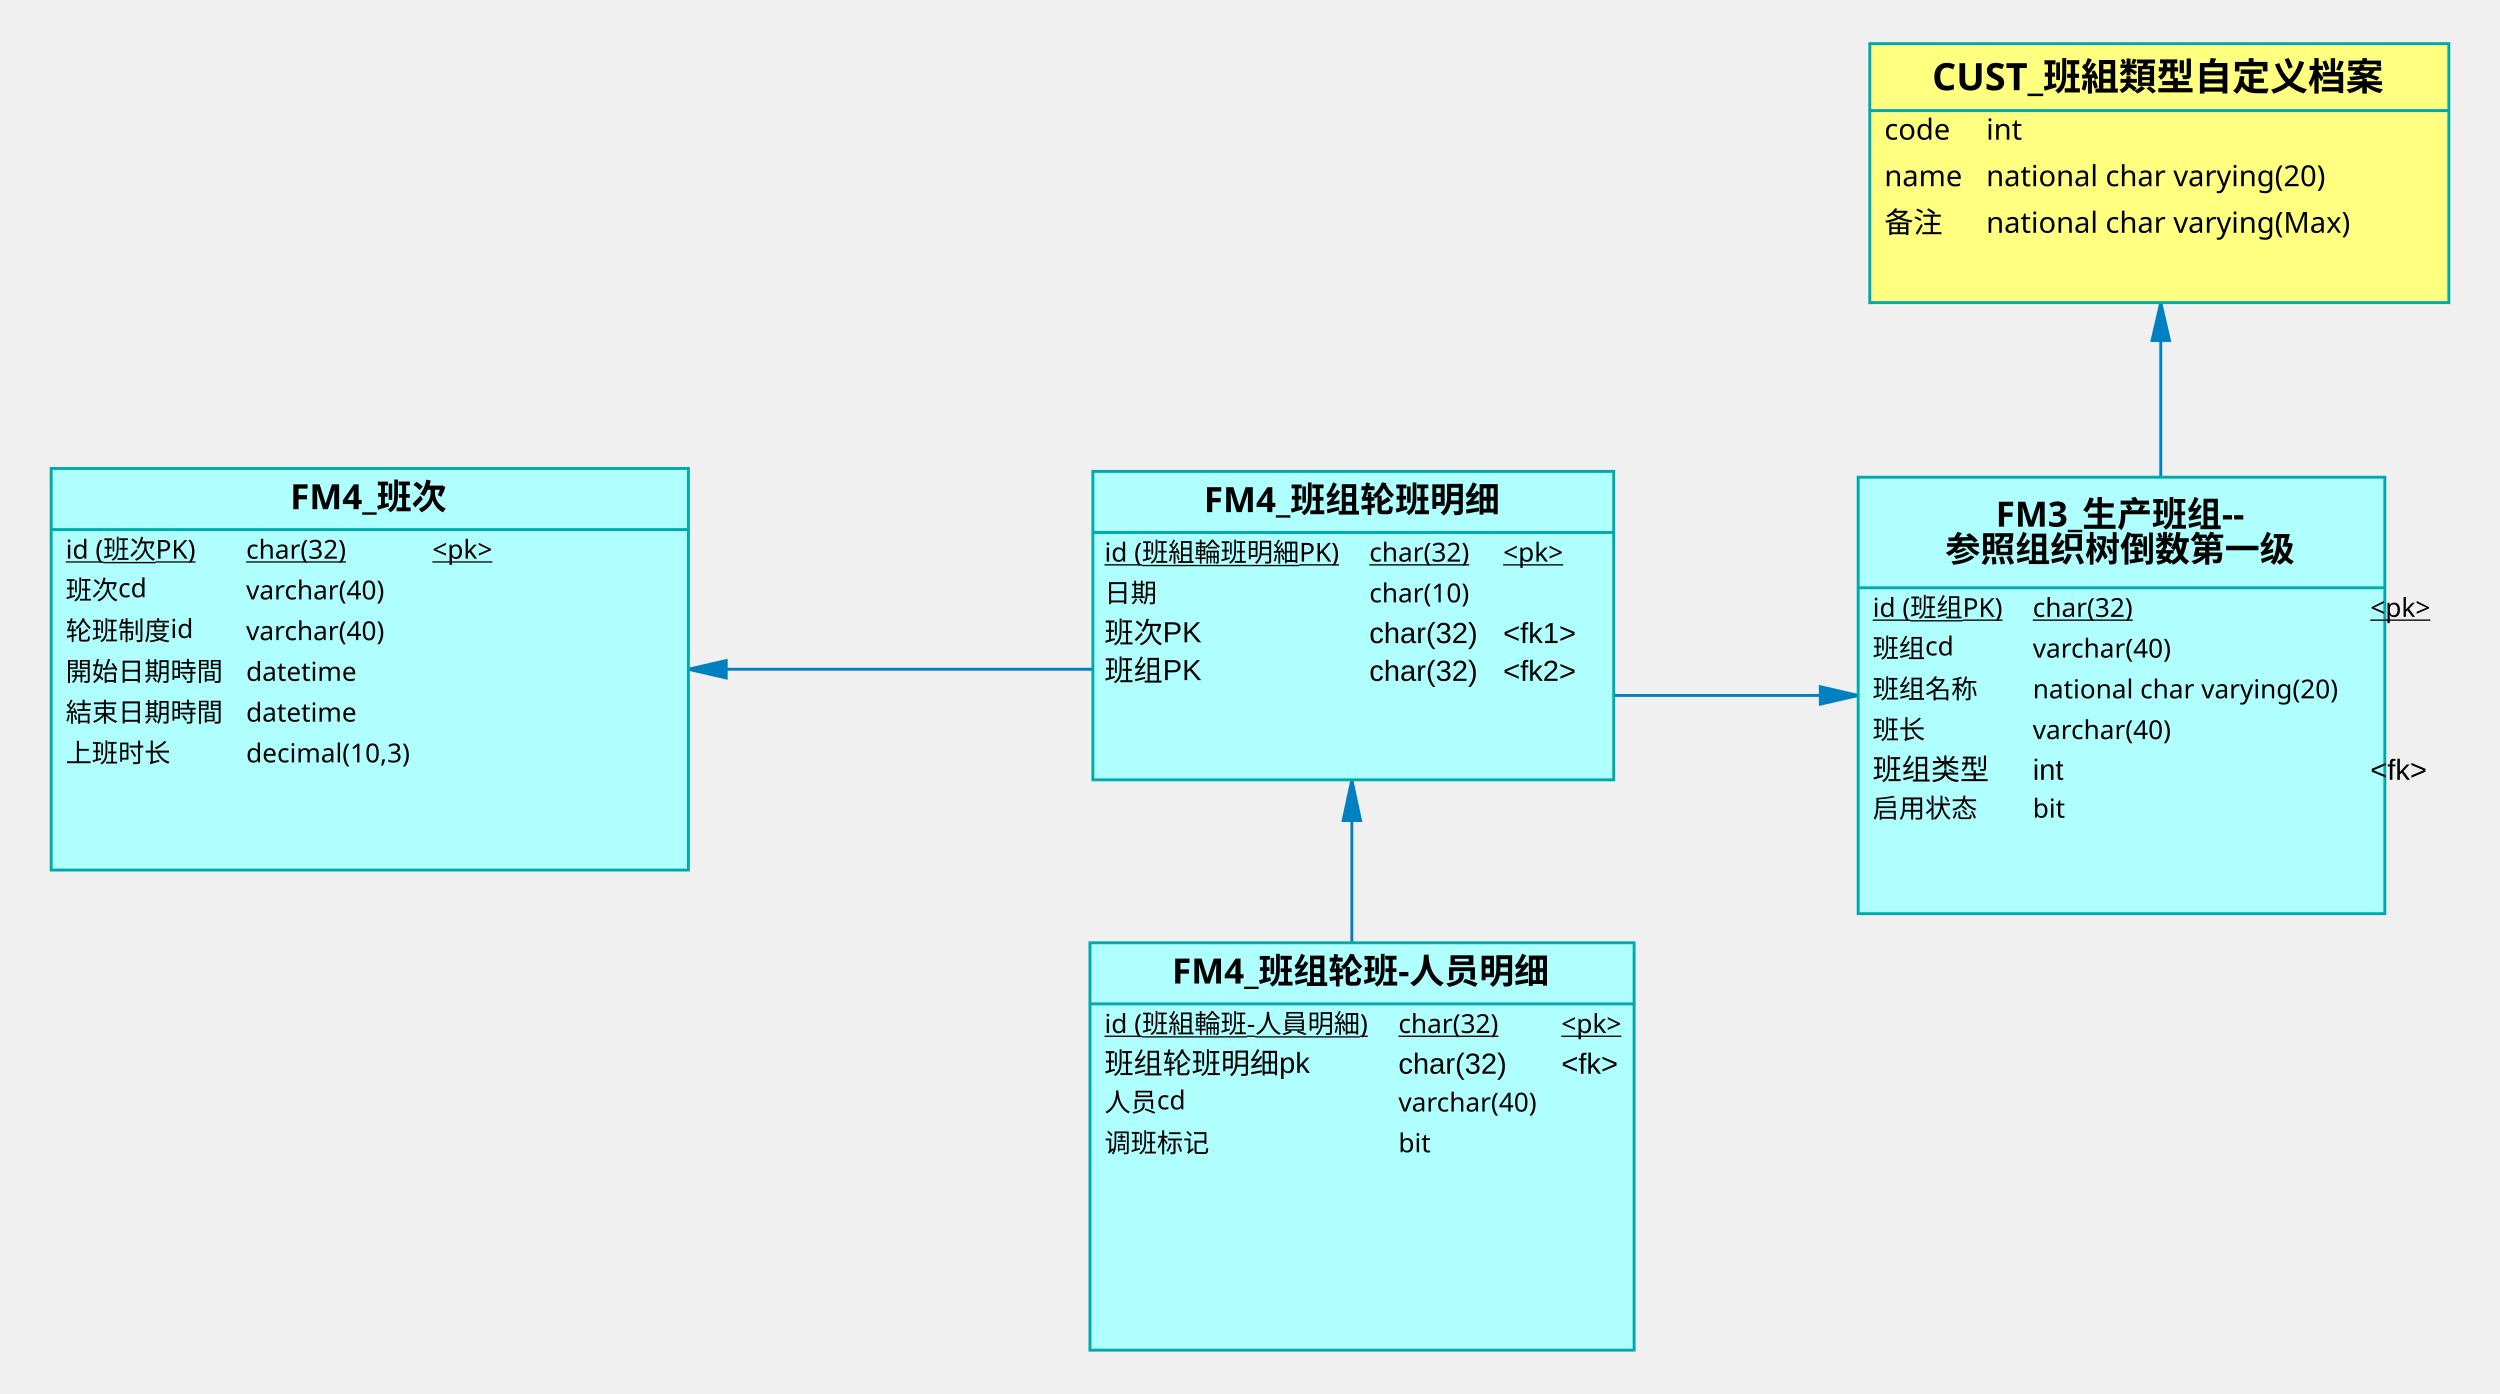
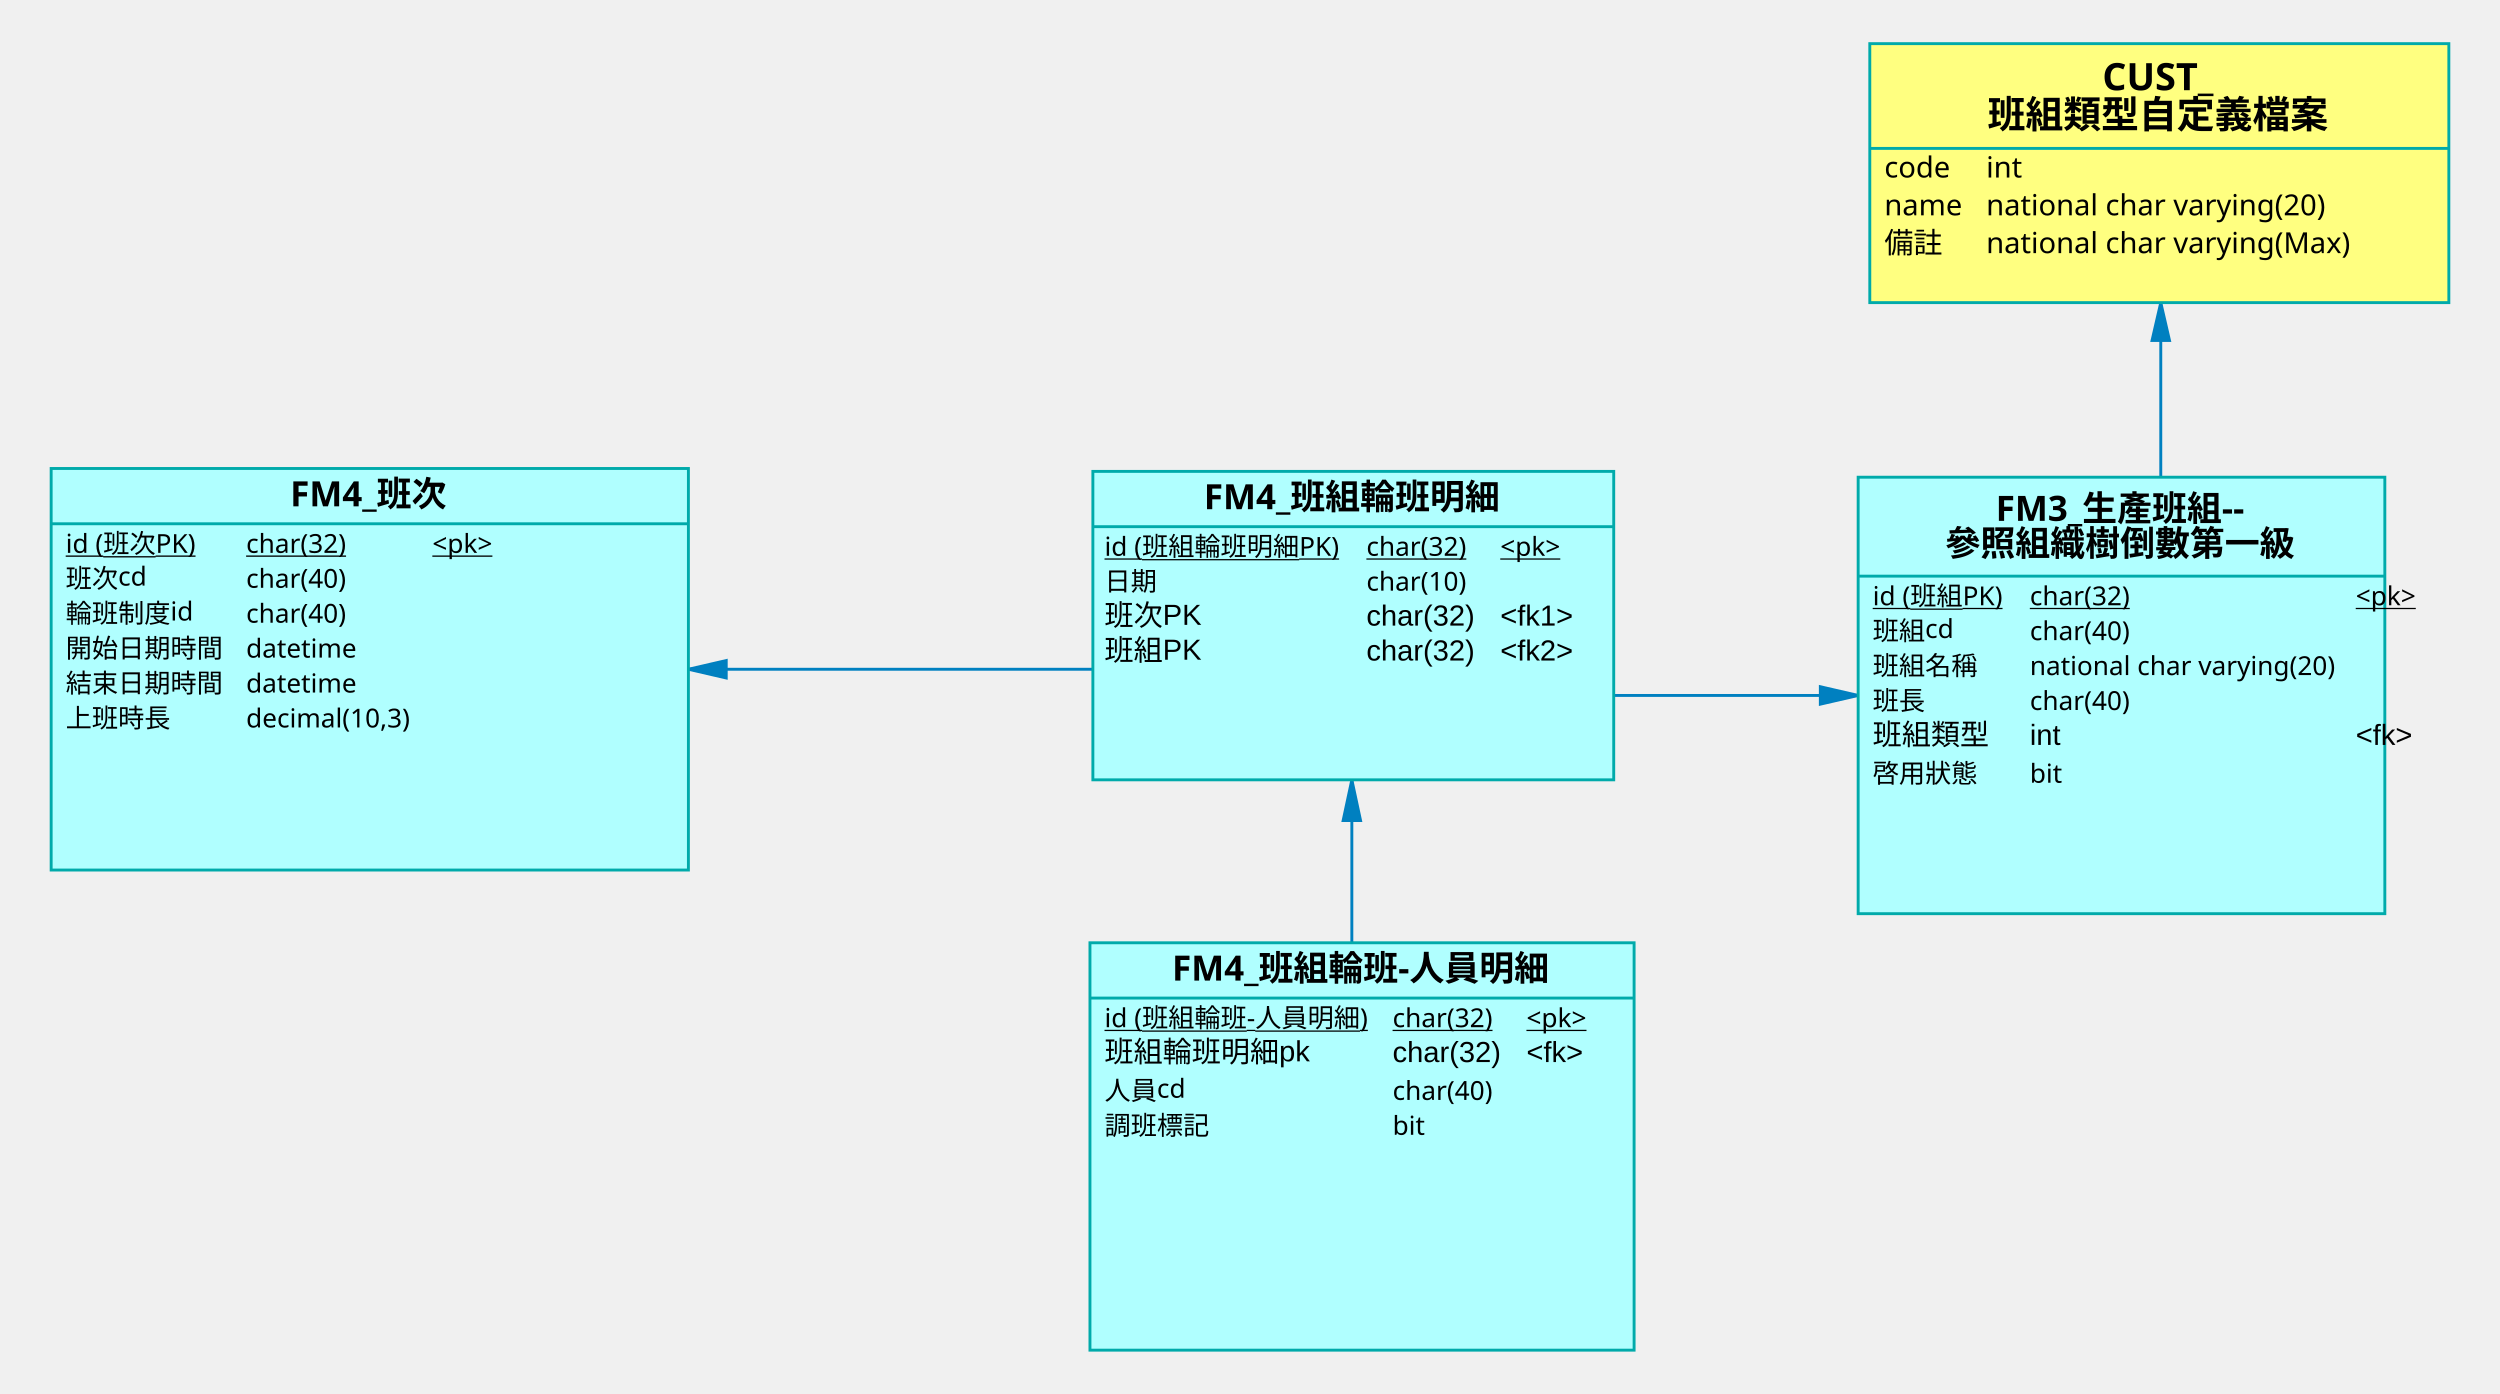
<svg xmlns="http://www.w3.org/2000/svg" xmlns:xlink="http://www.w3.org/1999/xlink" width="226mm" height="126mm" version="1.1" viewBox="0 0 854 479">
  <polyline fill="none" points="373,230 234,230" stroke="#0080c0" stroke-width="1" />
  <polygon fill="#0080c0" points="234,230 247,227 247,233" stroke="#0080c0" stroke-width="1" stroke-linejoin="miter" />
  <polyline fill="none" points="552,239 636,239" stroke="#0080c0" stroke-width="1" />
  <polygon fill="#0080c0" points="636,239 623,242 623,236" stroke="#0080c0" stroke-width="1" stroke-linejoin="miter" />
  <polyline fill="none" points="462,324 462,268" stroke="#0080c0" stroke-width="1" />
  <polygon fill="#0080c0" points="462,268 465,282 459,282" stroke="#0080c0" stroke-width="1" stroke-linejoin="miter" />
  <polyline fill="none" points="740,164 740,104" stroke="#0080c0" stroke-width="1" />
  <polygon fill="#0080c0" points="740,104 743,117 737,117" stroke="#0080c0" stroke-width="1" stroke-linejoin="miter" />
-   <a target="_parent" xlink:href="Fact32.htm#743">
+   <a target="_parent" xlink:href="Fact33.htm#743">
    <rect x="15" y="161" fill="#ffffff" width="0" height="0" stroke="none" stroke-width="0" />
    <rect x="15" y="161" fill="#b0ffff" width="219" height="138" stroke="#00aaaa" stroke-width="1" />
-     <text x="124" y="175" fill="#000000" font-size="12" font-family="'Arial Unicode MS','微软雅黑'" font-weight="bold" text-anchor="middle">FM4_班次</text>
-     <line x1="15" x2="234" y1="182" y2="182" stroke="#00aaaa" stroke-width="1" />
-     <text x="20" y="192" fill="#000000" font-size="9" font-family="'Arial Unicode MS','微软雅黑'" text-anchor="start" text-decoration="underline">id (班次PK)</text>
-     <text x="20" y="206" fill="#000000" font-size="9" font-family="'Arial Unicode MS','微软雅黑'" text-anchor="start">班次cd</text>
-     <text x="20" y="220" fill="#000000" font-size="9" font-family="'Arial Unicode MS','微软雅黑'" text-anchor="start">轮班制度id</text>
-     <text x="20" y="234" fill="#000000" font-size="9" font-family="'Arial Unicode MS','微软雅黑'" text-anchor="start">開始日期時間</text>
-     <text x="20" y="248" fill="#000000" font-size="9" font-family="'Arial Unicode MS','微软雅黑'" text-anchor="start">結束日期時間</text>
-     <text x="20" y="262" fill="#000000" font-size="9" font-family="'Arial Unicode MS','微软雅黑'" text-anchor="start">上班时长</text>
-     <text x="82" y="192" fill="#000000" font-size="9" font-family="'Arial Unicode MS','微软雅黑'" text-anchor="start" text-decoration="underline">char(32)</text>
-     <text x="82" y="206" fill="#000000" font-size="9" font-family="'Arial Unicode MS','微软雅黑'" text-anchor="start">varchar(40)</text>
-     <text x="82" y="220" fill="#000000" font-size="9" font-family="'Arial Unicode MS','微软雅黑'" text-anchor="start">varchar(40)</text>
-     <text x="82" y="234" fill="#000000" font-size="9" font-family="'Arial Unicode MS','微软雅黑'" text-anchor="start">datetime</text>
-     <text x="82" y="248" fill="#000000" font-size="9" font-family="'Arial Unicode MS','微软雅黑'" text-anchor="start">datetime</text>
-     <text x="82" y="262" fill="#000000" font-size="9" font-family="'Arial Unicode MS','微软雅黑'" text-anchor="start">decimal(10,3)</text>
-     <text x="146" y="192" fill="#000000" font-size="9" font-family="'Arial Unicode MS','微软雅黑'" text-anchor="start" text-decoration="underline">&lt;pk&gt;</text>
+     <text x="124" y="174" fill="#000000" font-size="12" font-family="'Arial Unicode MS','微軟雅黑'" font-weight="bold" text-anchor="middle">FM4_班次</text>
+     <line x1="15" x2="234" y1="180" y2="180" stroke="#00aaaa" stroke-width="1" />
+     <text x="20" y="190" fill="#000000" font-size="9" font-family="'Arial Unicode MS','微軟雅黑'" text-anchor="start" text-decoration="underline">id (班次PK)</text>
+     <text x="20" y="202" fill="#000000" font-size="9" font-family="'Arial Unicode MS','微軟雅黑'" text-anchor="start">班次cd</text>
+     <text x="20" y="214" fill="#000000" font-size="9" font-family="'Arial Unicode MS','微軟雅黑'" text-anchor="start">輪班制度id</text>
+     <text x="20" y="226" fill="#000000" font-size="9" font-family="'Arial Unicode MS','微軟雅黑'" text-anchor="start">開始日期時間</text>
+     <text x="20" y="238" fill="#000000" font-size="9" font-family="'Arial Unicode MS','微軟雅黑'" text-anchor="start">結束日期時間</text>
+     <text x="20" y="250" fill="#000000" font-size="9" font-family="'Arial Unicode MS','微軟雅黑'" text-anchor="start">上班時長</text>
+     <text x="82" y="190" fill="#000000" font-size="9" font-family="'Arial Unicode MS','微軟雅黑'" text-anchor="start" text-decoration="underline">char(32)</text>
+     <text x="82" y="202" fill="#000000" font-size="9" font-family="'Arial Unicode MS','微軟雅黑'" text-anchor="start">char(40)</text>
+     <text x="82" y="214" fill="#000000" font-size="9" font-family="'Arial Unicode MS','微軟雅黑'" text-anchor="start">char(40)</text>
+     <text x="82" y="226" fill="#000000" font-size="9" font-family="'Arial Unicode MS','微軟雅黑'" text-anchor="start">datetime</text>
+     <text x="82" y="238" fill="#000000" font-size="9" font-family="'Arial Unicode MS','微軟雅黑'" text-anchor="start">datetime</text>
+     <text x="82" y="250" fill="#000000" font-size="9" font-family="'Arial Unicode MS','微軟雅黑'" text-anchor="start">decimal(10,3)</text>
+     <text x="146" y="190" fill="#000000" font-size="9" font-family="'Arial Unicode MS','微軟雅黑'" text-anchor="start" text-decoration="underline">&lt;pk&gt;</text>
  </a>
-   <a target="_parent" xlink:href="Fact34.htm#839">
+   <a target="_parent" xlink:href="Fact35.htm#839">
    <rect x="373" y="162" fill="#ffffff" width="0" height="0" stroke="none" stroke-width="0" />
    <rect x="373" y="162" fill="#b0ffff" width="179" height="106" stroke="#00aaaa" stroke-width="1" />
-     <text x="462" y="176" fill="#000000" font-size="12" font-family="'Arial Unicode MS','微软雅黑'" font-weight="bold" text-anchor="middle">FM4_班组轮班明细</text>
-     <line x1="373" x2="552" y1="183" y2="183" stroke="#00aaaa" stroke-width="1" />
-     <text x="377" y="193" fill="#000000" font-size="9" font-family="'Arial Unicode MS','微软雅黑'" text-anchor="start" text-decoration="underline">id (班組輪班明細PK)</text>
-     <text x="377" y="207" fill="#000000" font-size="9" font-family="'Arial Unicode MS','微软雅黑'" text-anchor="start">日期</text>
-     <text x="377" y="221" fill="#000000" font-size="10" font-family="'Arial Unicode MS','Arial'" text-anchor="start">班次PK</text>
-     <text x="377" y="234" fill="#000000" font-size="10" font-family="'Arial Unicode MS','Arial'" text-anchor="start">班组PK</text>
-     <text x="468" y="193" fill="#000000" font-size="9" font-family="'Arial Unicode MS','微软雅黑'" text-anchor="start" text-decoration="underline">char(32)</text>
-     <text x="468" y="207" fill="#000000" font-size="9" font-family="'Arial Unicode MS','微软雅黑'" text-anchor="start">char(10)</text>
-     <text x="468" y="221" fill="#000000" font-size="10" font-family="'Arial Unicode MS','Arial'" text-anchor="start">char(32)</text>
-     <text x="468" y="234" fill="#000000" font-size="10" font-family="'Arial Unicode MS','Arial'" text-anchor="start">char(32)</text>
-     <text x="514" y="193" fill="#000000" font-size="9" font-family="'Arial Unicode MS','微软雅黑'" text-anchor="start" text-decoration="underline">&lt;pk&gt;</text>
-     <text x="514" y="221" fill="#000000" font-size="10" font-family="'Arial Unicode MS','Arial'" text-anchor="start">&lt;fk1&gt;</text>
-     <text x="514" y="234" fill="#000000" font-size="10" font-family="'Arial Unicode MS','Arial'" text-anchor="start">&lt;fk2&gt;</text>
+     <text x="462" y="175" fill="#000000" font-size="12" font-family="'Arial Unicode MS','微軟雅黑'" font-weight="bold" text-anchor="middle">FM4_班組輪班明細</text>
+     <line x1="373" x2="552" y1="181" y2="181" stroke="#00aaaa" stroke-width="1" />
+     <text x="377" y="191" fill="#000000" font-size="9" font-family="'Arial Unicode MS','微軟雅黑'" text-anchor="start" text-decoration="underline">id (班組輪班明細PK)</text>
+     <text x="377" y="203" fill="#000000" font-size="9" font-family="'Arial Unicode MS','微軟雅黑'" text-anchor="start">日期</text>
+     <text x="377" y="215" fill="#000000" font-size="10" font-family="'Arial Unicode MS','Arial'" text-anchor="start">班次PK</text>
+     <text x="377" y="227" fill="#000000" font-size="10" font-family="'Arial Unicode MS','Arial'" text-anchor="start">班組PK</text>
+     <text x="467" y="191" fill="#000000" font-size="9" font-family="'Arial Unicode MS','微軟雅黑'" text-anchor="start" text-decoration="underline">char(32)</text>
+     <text x="467" y="203" fill="#000000" font-size="9" font-family="'Arial Unicode MS','微軟雅黑'" text-anchor="start">char(10)</text>
+     <text x="467" y="215" fill="#000000" font-size="10" font-family="'Arial Unicode MS','Arial'" text-anchor="start">char(32)</text>
+     <text x="467" y="227" fill="#000000" font-size="10" font-family="'Arial Unicode MS','Arial'" text-anchor="start">char(32)</text>
+     <text x="513" y="191" fill="#000000" font-size="9" font-family="'Arial Unicode MS','微軟雅黑'" text-anchor="start" text-decoration="underline">&lt;pk&gt;</text>
+     <text x="513" y="215" fill="#000000" font-size="10" font-family="'Arial Unicode MS','Arial'" text-anchor="start">&lt;fk1&gt;</text>
+     <text x="513" y="227" fill="#000000" font-size="10" font-family="'Arial Unicode MS','Arial'" text-anchor="start">&lt;fk2&gt;</text>
  </a>
-   <a target="_parent" xlink:href="Fact33.htm#797">
+   <a target="_parent" xlink:href="Fact34.htm#797">
    <rect x="372" y="324" fill="#ffffff" width="0" height="0" stroke="none" stroke-width="0" />
    <rect x="372" y="324" fill="#b0ffff" width="187" height="140" stroke="#00aaaa" stroke-width="1" />
-     <text x="465" y="338" fill="#000000" font-size="12" font-family="'Arial Unicode MS','微软雅黑'" font-weight="bold" text-anchor="middle">FM4_班组轮班-人员明细</text>
-     <line x1="372" x2="559" y1="345" y2="345" stroke="#00aaaa" stroke-width="1" />
-     <text x="377" y="355" fill="#000000" font-size="9" font-family="'Arial Unicode MS','微软雅黑'" text-anchor="start" text-decoration="underline">id (班組輪班-人員明細)</text>
-     <text x="377" y="369" fill="#000000" font-size="10" font-family="'Arial Unicode MS','Arial'" text-anchor="start">班组轮班明细pk</text>
-     <text x="377" y="382" fill="#000000" font-size="9" font-family="'Arial Unicode MS','微软雅黑'" text-anchor="start">人员cd</text>
-     <text x="377" y="396" fill="#000000" font-size="9" font-family="'Arial Unicode MS','微软雅黑'" text-anchor="start">调班标记</text>
-     <text x="478" y="355" fill="#000000" font-size="9" font-family="'Arial Unicode MS','微软雅黑'" text-anchor="start" text-decoration="underline">char(32)</text>
-     <text x="478" y="369" fill="#000000" font-size="10" font-family="'Arial Unicode MS','Arial'" text-anchor="start">char(32)</text>
-     <text x="478" y="382" fill="#000000" font-size="9" font-family="'Arial Unicode MS','微软雅黑'" text-anchor="start">varchar(40)</text>
-     <text x="478" y="396" fill="#000000" font-size="9" font-family="'Arial Unicode MS','微软雅黑'" text-anchor="start">bit</text>
-     <text x="534" y="355" fill="#000000" font-size="9" font-family="'Arial Unicode MS','微软雅黑'" text-anchor="start" text-decoration="underline">&lt;pk&gt;</text>
-     <text x="534" y="369" fill="#000000" font-size="10" font-family="'Arial Unicode MS','Arial'" text-anchor="start">&lt;fk&gt;</text>
+     <text x="465" y="337" fill="#000000" font-size="12" font-family="'Arial Unicode MS','微軟雅黑'" font-weight="bold" text-anchor="middle">FM4_班組輪班-人員明細</text>
+     <line x1="372" x2="559" y1="343" y2="343" stroke="#00aaaa" stroke-width="1" />
+     <text x="377" y="353" fill="#000000" font-size="9" font-family="'Arial Unicode MS','微軟雅黑'" text-anchor="start" text-decoration="underline">id (班組輪班-人員明細)</text>
+     <text x="377" y="365" fill="#000000" font-size="10" font-family="'Arial Unicode MS','Arial'" text-anchor="start">班組輪班明細pk</text>
+     <text x="377" y="378" fill="#000000" font-size="9" font-family="'Arial Unicode MS','微軟雅黑'" text-anchor="start">人員cd</text>
+     <text x="377" y="390" fill="#000000" font-size="9" font-family="'Arial Unicode MS','微軟雅黑'" text-anchor="start">調班標記</text>
+     <text x="476" y="353" fill="#000000" font-size="9" font-family="'Arial Unicode MS','微軟雅黑'" text-anchor="start" text-decoration="underline">char(32)</text>
+     <text x="476" y="365" fill="#000000" font-size="10" font-family="'Arial Unicode MS','Arial'" text-anchor="start">char(32)</text>
+     <text x="476" y="378" fill="#000000" font-size="9" font-family="'Arial Unicode MS','微軟雅黑'" text-anchor="start">char(40)</text>
+     <text x="476" y="390" fill="#000000" font-size="9" font-family="'Arial Unicode MS','微軟雅黑'" text-anchor="start">bit</text>
+     <text x="522" y="353" fill="#000000" font-size="9" font-family="'Arial Unicode MS','微軟雅黑'" text-anchor="start" text-decoration="underline">&lt;pk&gt;</text>
+     <text x="522" y="365" fill="#000000" font-size="10" font-family="'Arial Unicode MS','Arial'" text-anchor="start">&lt;fk&gt;</text>
  </a>
-   <a target="_parent" xlink:href="Fact31.htm#687">
+   <a target="_parent" xlink:href="Fact32.htm#687">
    <rect x="636" y="164" fill="#ffffff" width="0" height="0" stroke="none" stroke-width="0" />
    <rect x="636" y="164" fill="#b0ffff" width="181" height="150" stroke="#00aaaa" stroke-width="1" />
-     <text x="726" y="181" fill="#000000" font-size="12" font-family="'Arial Unicode MS','微软雅黑'" font-weight="bold" text-anchor="middle">FM3_生产班组--</text>
-     <text x="726" y="193" fill="#000000" font-size="12" font-family="'Arial Unicode MS','微软雅黑'" font-weight="bold" text-anchor="middle">参照组织树倒数第一级</text>
-     <line x1="636" x2="817" y1="202" y2="202" stroke="#00aaaa" stroke-width="1" />
-     <text x="641" y="212" fill="#000000" font-size="9" font-family="'Arial Unicode MS','微软雅黑'" text-anchor="start" text-decoration="underline">id (班组PK)</text>
-     <text x="641" y="226" fill="#000000" font-size="9" font-family="'Arial Unicode MS','微软雅黑'" text-anchor="start">班组cd</text>
-     <text x="641" y="240" fill="#000000" font-size="9" font-family="'Arial Unicode MS','微软雅黑'" text-anchor="start">班组名称</text>
-     <text x="641" y="254" fill="#000000" font-size="9" font-family="'Arial Unicode MS','微软雅黑'" text-anchor="start">班长</text>
-     <text x="641" y="268" fill="#000000" font-size="10" font-family="'Arial Unicode MS','Arial'" text-anchor="start">班组类型</text>
-     <text x="641" y="281" fill="#000000" font-size="9" font-family="'Arial Unicode MS','微软雅黑'" text-anchor="start">启用状态</text>
-     <text x="696" y="212" fill="#000000" font-size="9" font-family="'Arial Unicode MS','微软雅黑'" text-anchor="start" text-decoration="underline">char(32)</text>
-     <text x="696" y="226" fill="#000000" font-size="9" font-family="'Arial Unicode MS','微软雅黑'" text-anchor="start">varchar(40)</text>
-     <text x="696" y="240" fill="#000000" font-size="9" font-family="'Arial Unicode MS','微软雅黑'" text-anchor="start">national char varying(20)</text>
-     <text x="696" y="254" fill="#000000" font-size="9" font-family="'Arial Unicode MS','微软雅黑'" text-anchor="start">varchar(40)</text>
-     <text x="696" y="268" fill="#000000" font-size="10" font-family="'Arial Unicode MS','Arial'" text-anchor="start">int</text>
-     <text x="696" y="281" fill="#000000" font-size="9" font-family="'Arial Unicode MS','微软雅黑'" text-anchor="start">bit</text>
-     <text x="812" y="212" fill="#000000" font-size="9" font-family="'Arial Unicode MS','微软雅黑'" text-anchor="start" text-decoration="underline">&lt;pk&gt;</text>
-     <text x="812" y="268" fill="#000000" font-size="10" font-family="'Arial Unicode MS','Arial'" text-anchor="start">&lt;fk&gt;</text>
+     <text x="726" y="179" fill="#000000" font-size="12" font-family="'Arial Unicode MS','微軟雅黑'" font-weight="bold" text-anchor="middle">FM3_生產班組--</text>
+     <text x="726" y="191" fill="#000000" font-size="12" font-family="'Arial Unicode MS','微軟雅黑'" font-weight="bold" text-anchor="middle">參照組織樹倒數第一級</text>
+     <line x1="636" x2="817" y1="198" y2="198" stroke="#00aaaa" stroke-width="1" />
+     <text x="641" y="208" fill="#000000" font-size="9" font-family="'Arial Unicode MS','微軟雅黑'" text-anchor="start" text-decoration="underline">id (班組PK)</text>
+     <text x="641" y="220" fill="#000000" font-size="9" font-family="'Arial Unicode MS','微軟雅黑'" text-anchor="start">班組cd</text>
+     <text x="641" y="232" fill="#000000" font-size="9" font-family="'Arial Unicode MS','微軟雅黑'" text-anchor="start">班組名稱</text>
+     <text x="641" y="244" fill="#000000" font-size="9" font-family="'Arial Unicode MS','微軟雅黑'" text-anchor="start">班長</text>
+     <text x="641" y="256" fill="#000000" font-size="10" font-family="'Arial Unicode MS','Arial'" text-anchor="start">班組類型</text>
+     <text x="641" y="269" fill="#000000" font-size="9" font-family="'Arial Unicode MS','微軟雅黑'" text-anchor="start">啓用狀態</text>
+     <text x="695" y="208" fill="#000000" font-size="9" font-family="'Arial Unicode MS','微軟雅黑'" text-anchor="start" text-decoration="underline">char(32)</text>
+     <text x="695" y="220" fill="#000000" font-size="9" font-family="'Arial Unicode MS','微軟雅黑'" text-anchor="start">char(40)</text>
+     <text x="695" y="232" fill="#000000" font-size="9" font-family="'Arial Unicode MS','微軟雅黑'" text-anchor="start">national char varying(20)</text>
+     <text x="695" y="244" fill="#000000" font-size="9" font-family="'Arial Unicode MS','微軟雅黑'" text-anchor="start">char(40)</text>
+     <text x="695" y="256" fill="#000000" font-size="10" font-family="'Arial Unicode MS','Arial'" text-anchor="start">int</text>
+     <text x="695" y="269" fill="#000000" font-size="9" font-family="'Arial Unicode MS','微軟雅黑'" text-anchor="start">bit</text>
+     <text x="807" y="208" fill="#000000" font-size="9" font-family="'Arial Unicode MS','微軟雅黑'" text-anchor="start" text-decoration="underline">&lt;pk&gt;</text>
+     <text x="807" y="256" fill="#000000" font-size="10" font-family="'Arial Unicode MS','Arial'" text-anchor="start">&lt;fk&gt;</text>
  </a>
-   <a target="_parent" xlink:href="Fact17.htm#107">
+   <a target="_parent" xlink:href="Fact18.htm#107">
    <rect x="640" y="15" fill="#ffffff" width="0" height="0" stroke="none" stroke-width="0" />
    <rect x="640" y="15" fill="#ffff80" width="199" height="89" stroke="#00aaaa" stroke-width="1" />
-     <text x="739" y="31" fill="#000000" font-size="13" font-family="'Arial Unicode MS','微软雅黑'" font-weight="bold" text-anchor="middle">CUST_班組類型自定义档案</text>
-     <line x1="640" x2="839" y1="38" y2="38" stroke="#00aaaa" stroke-width="1" />
-     <text x="645" y="48" fill="#000000" font-size="10" font-family="'Arial Unicode MS','微软雅黑'" text-anchor="start">code</text>
-     <text x="645" y="64" fill="#000000" font-size="10" font-family="'Arial Unicode MS','微软雅黑'" text-anchor="start">name</text>
-     <text x="645" y="80" fill="#000000" font-size="10" font-family="'Arial Unicode MS','微软雅黑'" text-anchor="start">备注</text>
-     <text x="680" y="48" fill="#000000" font-size="10" font-family="'Arial Unicode MS','微软雅黑'" text-anchor="start">int</text>
-     <text x="680" y="64" fill="#000000" font-size="10" font-family="'Arial Unicode MS','微软雅黑'" text-anchor="start">national char varying(20)</text>
-     <text x="680" y="80" fill="#000000" font-size="10" font-family="'Arial Unicode MS','微软雅黑'" text-anchor="start">national char varying(Max)</text>
+     <text x="739" y="31" fill="#000000" font-size="13" font-family="'Arial Unicode MS','微軟雅黑'" font-weight="bold" text-anchor="middle">CUST_</text>
+     <text x="739" y="44" fill="#000000" font-size="13" font-family="'Arial Unicode MS','微軟雅黑'" font-weight="bold" text-anchor="middle">班組類型自定義檔案</text>
+     <line x1="640" x2="839" y1="51" y2="51" stroke="#00aaaa" stroke-width="1" />
+     <text x="645" y="61" fill="#000000" font-size="10" font-family="'Arial Unicode MS','微軟雅黑'" text-anchor="start">code</text>
+     <text x="645" y="74" fill="#000000" font-size="10" font-family="'Arial Unicode MS','微軟雅黑'" text-anchor="start">name</text>
+     <text x="645" y="87" fill="#000000" font-size="10" font-family="'Arial Unicode MS','微軟雅黑'" text-anchor="start">備註</text>
+     <text x="680" y="61" fill="#000000" font-size="10" font-family="'Arial Unicode MS','微軟雅黑'" text-anchor="start">int</text>
+     <text x="680" y="74" fill="#000000" font-size="10" font-family="'Arial Unicode MS','微軟雅黑'" text-anchor="start">national char varying(20)</text>
+     <text x="680" y="87" fill="#000000" font-size="10" font-family="'Arial Unicode MS','微軟雅黑'" text-anchor="start">national char varying(Max)</text>
  </a>
</svg>
